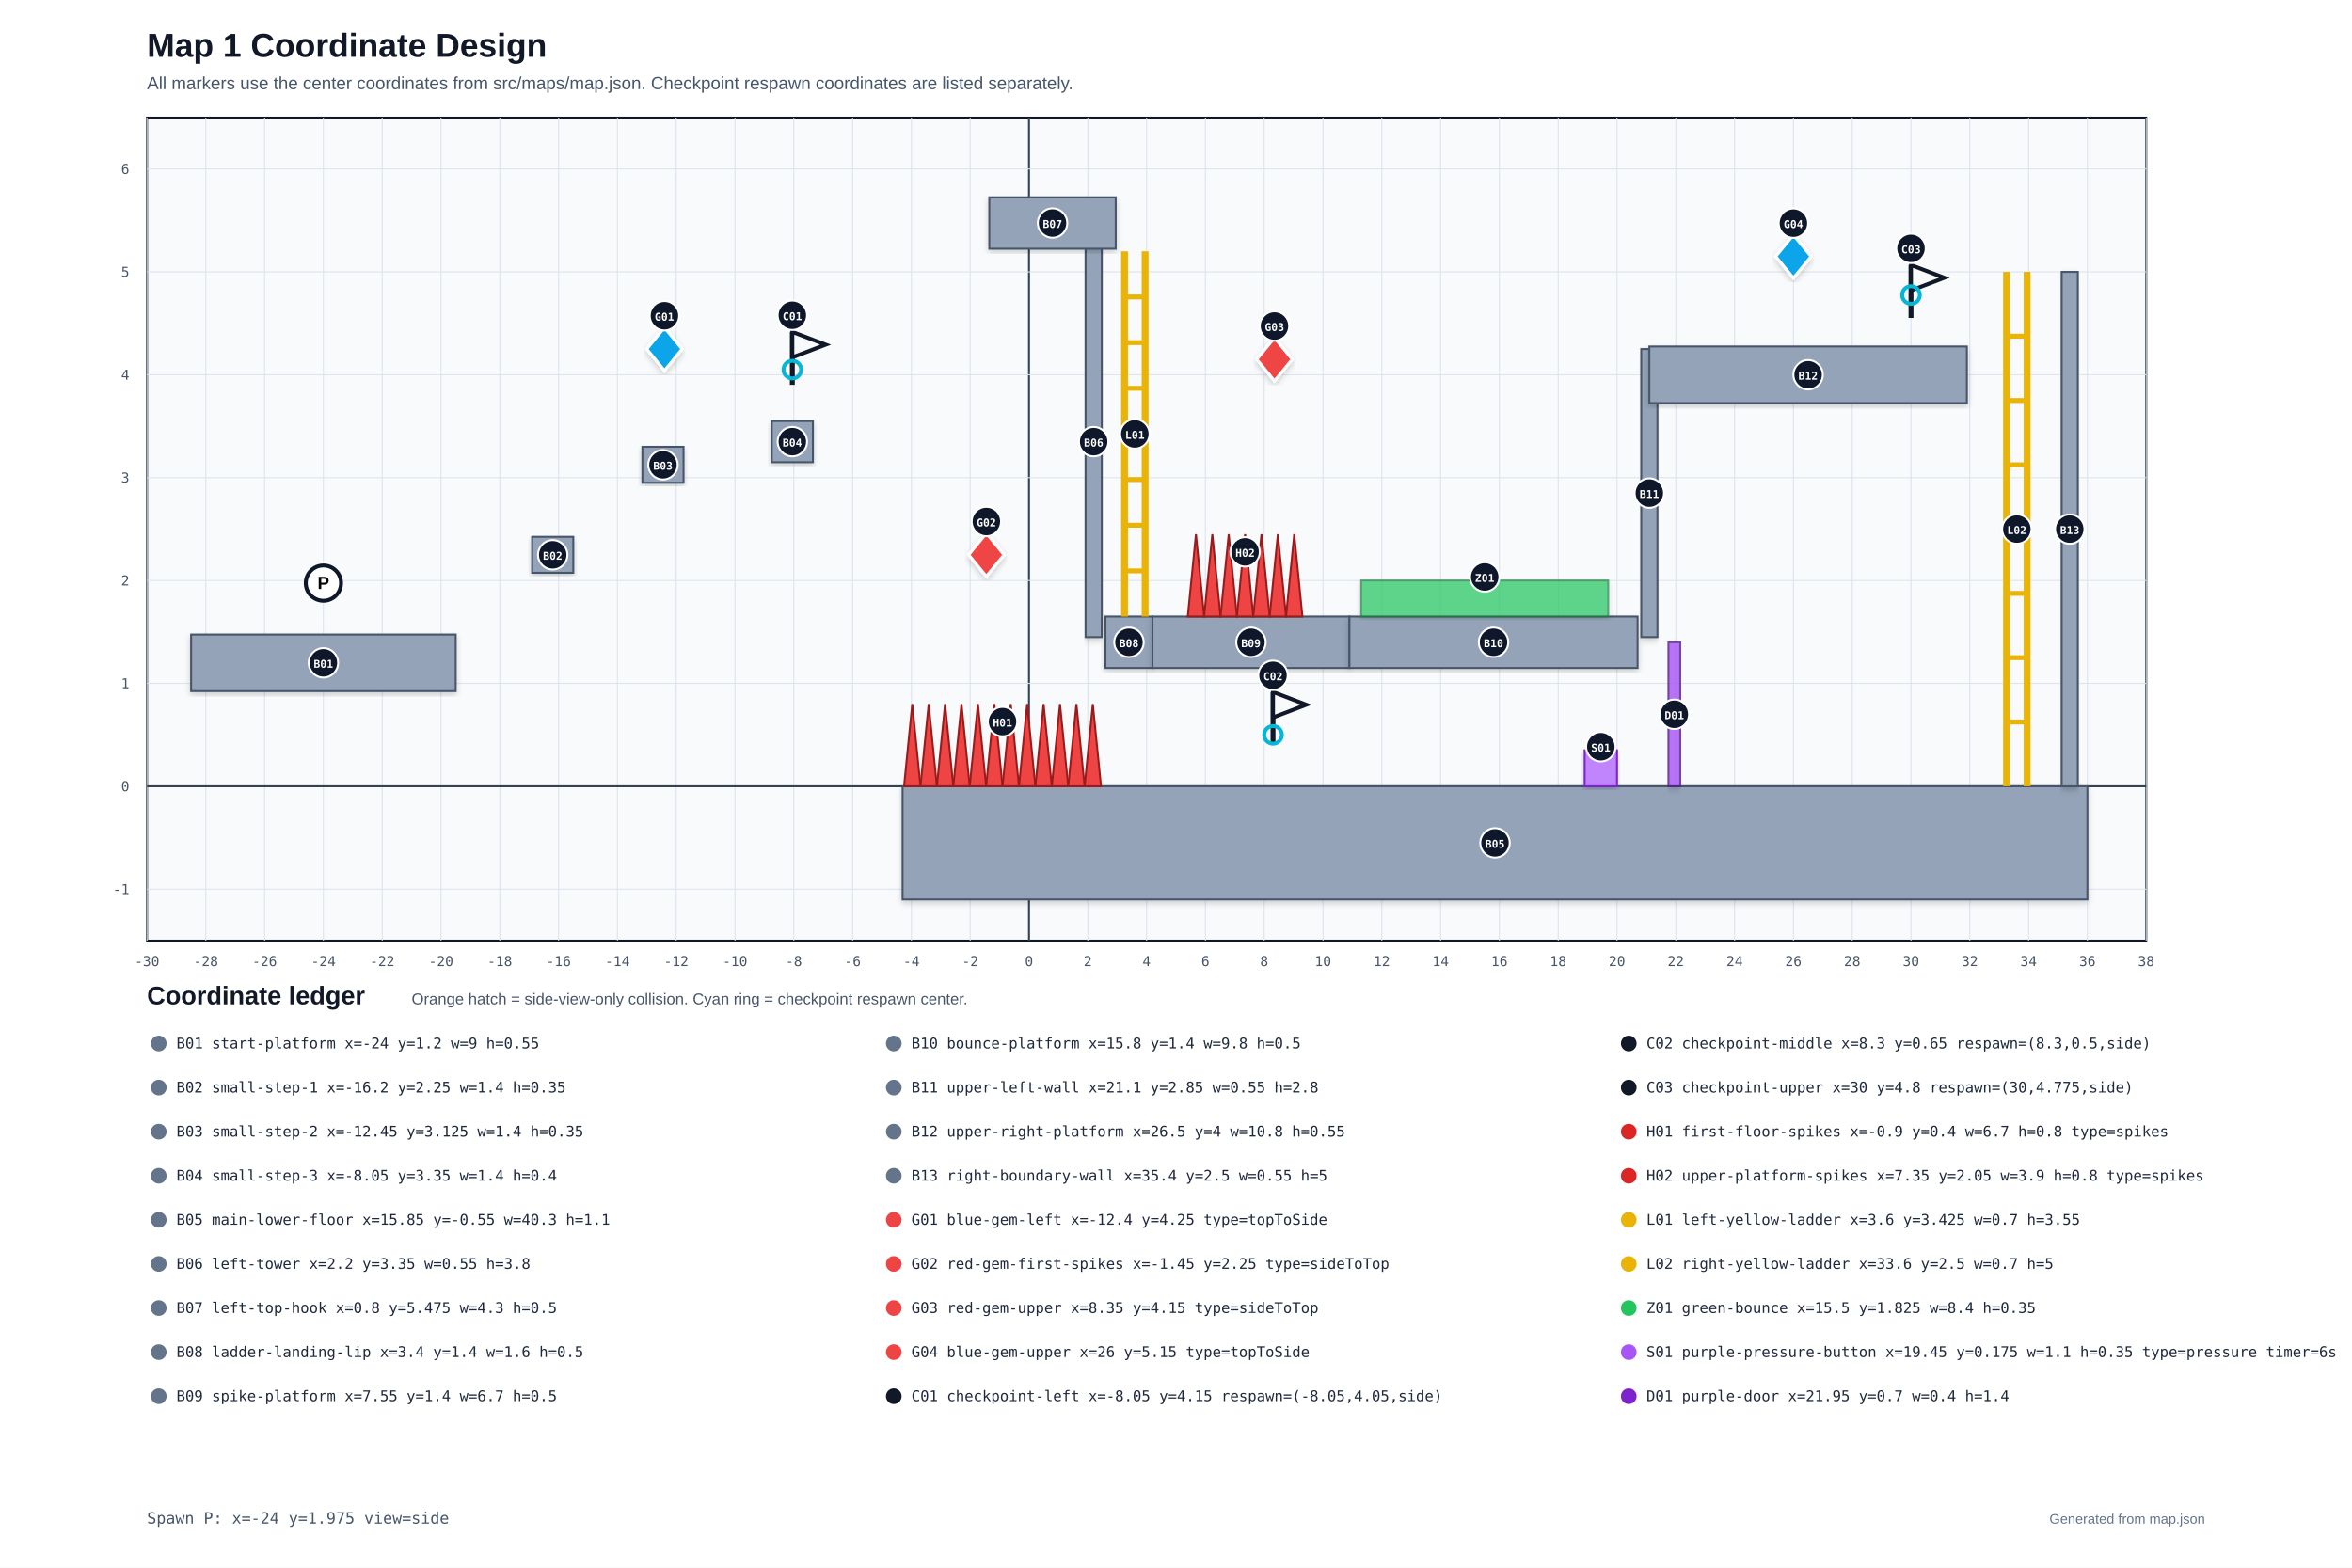
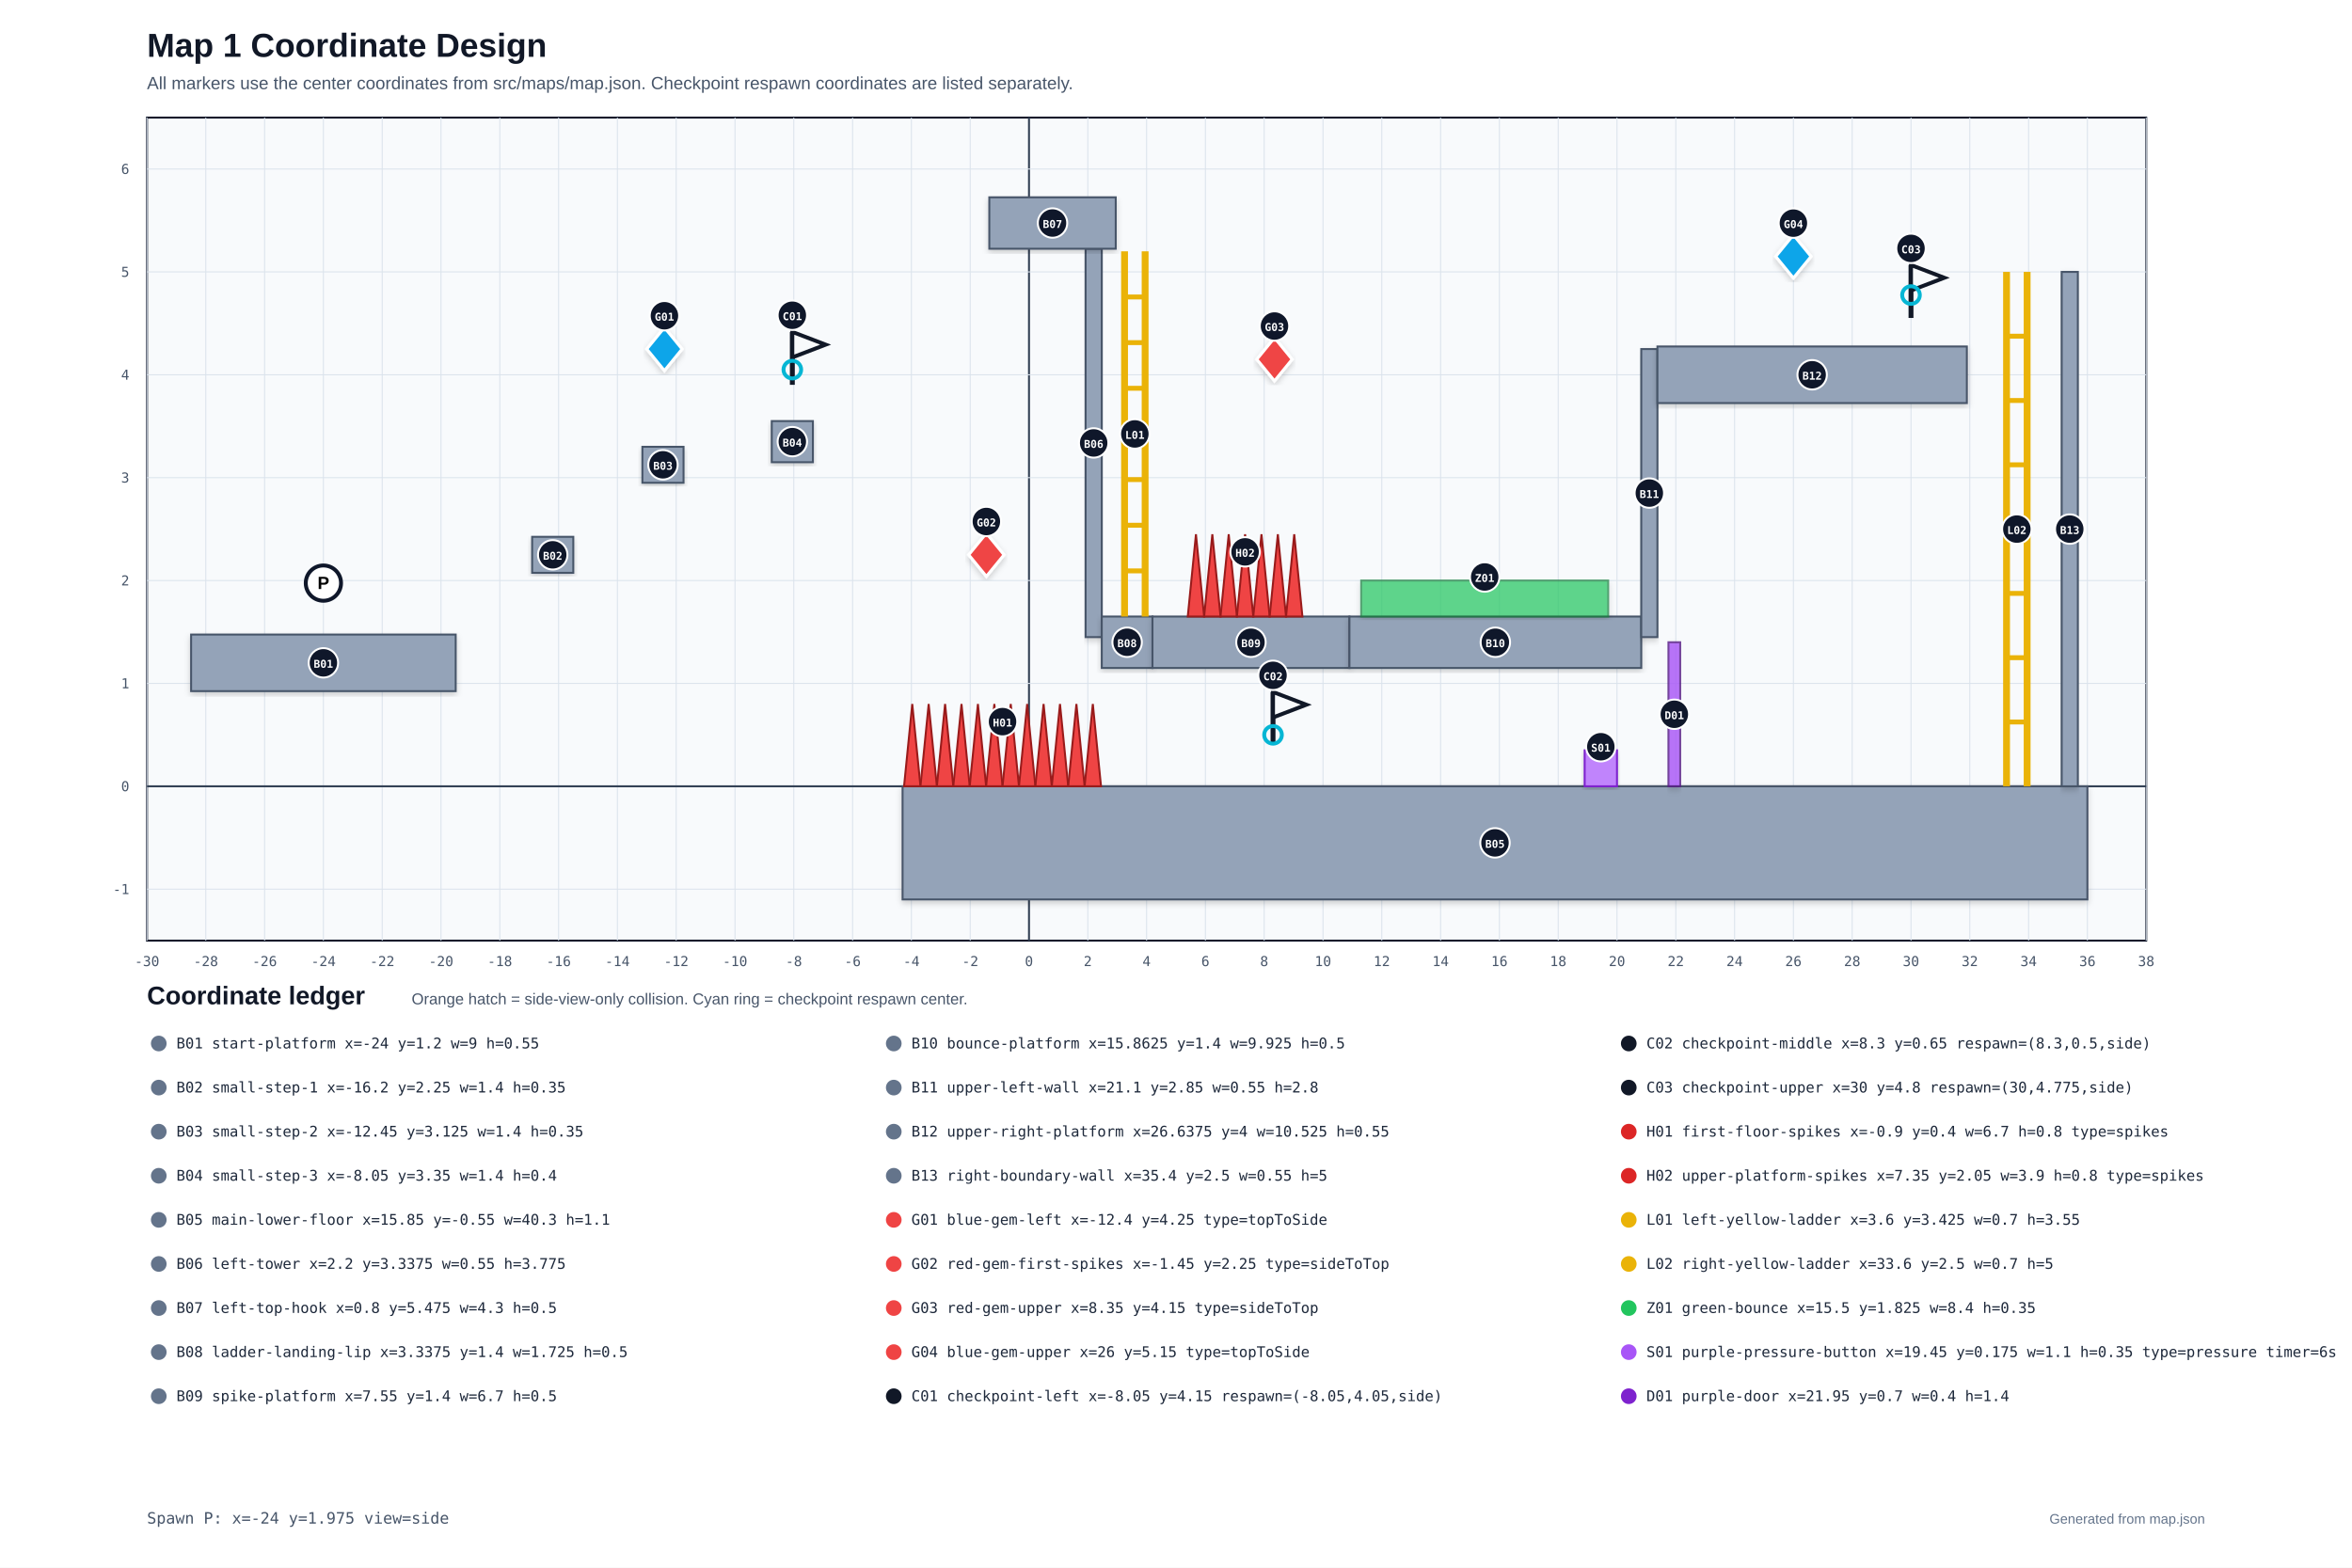
<svg xmlns="http://www.w3.org/2000/svg" width="2400" height="1600" viewBox="0 0 2400 1600">
  <defs>
    <pattern id="side-only" width="12" height="12" patternUnits="userSpaceOnUse" patternTransform="rotate(45)">
      <rect width="12" height="12" fill="#fed7aa" />
      <line x1="0" y1="0" x2="0" y2="12" stroke="#f97316" stroke-width="4" />
    </pattern>
    <filter id="shadow">
      <feDropShadow dx="0" dy="3" stdDeviation="3" flood-opacity="0.18" />
    </filter>
  </defs>
  <rect width="100%" height="100%" fill="#ffffff" />
  <text x="150" y="58" font-family="Arial, Microsoft YaHei, sans-serif" font-size="34" font-weight="700" fill="#111827">Map 1 Coordinate Design</text>
  <text x="150" y="91" font-family="Arial, Microsoft YaHei, sans-serif" font-size="18" fill="#475569">All markers use the center coordinates from src/maps/map.json. Checkpoint respawn coordinates are listed separately.</text>
  <rect x="150" y="120" width="2040" height="840" fill="#f8fafc" stroke="#0f172a" stroke-width="2" />
  <line x1="150" y1="120" x2="150" y2="960" stroke="#dbe3ec" stroke-width="1" />
  <text x="150" y="986" text-anchor="middle" font-family="Consolas, monospace" font-size="14" fill="#475569">-30</text>
  <line x1="210" y1="120" x2="210" y2="960" stroke="#dbe3ec" stroke-width="1" />
  <text x="210" y="986" text-anchor="middle" font-family="Consolas, monospace" font-size="14" fill="#475569">-28</text>
  <line x1="270" y1="120" x2="270" y2="960" stroke="#dbe3ec" stroke-width="1" />
  <text x="270" y="986" text-anchor="middle" font-family="Consolas, monospace" font-size="14" fill="#475569">-26</text>
  <line x1="330" y1="120" x2="330" y2="960" stroke="#dbe3ec" stroke-width="1" />
  <text x="330" y="986" text-anchor="middle" font-family="Consolas, monospace" font-size="14" fill="#475569">-24</text>
  <line x1="390" y1="120" x2="390" y2="960" stroke="#dbe3ec" stroke-width="1" />
  <text x="390" y="986" text-anchor="middle" font-family="Consolas, monospace" font-size="14" fill="#475569">-22</text>
  <line x1="450" y1="120" x2="450" y2="960" stroke="#dbe3ec" stroke-width="1" />
  <text x="450" y="986" text-anchor="middle" font-family="Consolas, monospace" font-size="14" fill="#475569">-20</text>
  <line x1="510" y1="120" x2="510" y2="960" stroke="#dbe3ec" stroke-width="1" />
  <text x="510" y="986" text-anchor="middle" font-family="Consolas, monospace" font-size="14" fill="#475569">-18</text>
  <line x1="570" y1="120" x2="570" y2="960" stroke="#dbe3ec" stroke-width="1" />
  <text x="570" y="986" text-anchor="middle" font-family="Consolas, monospace" font-size="14" fill="#475569">-16</text>
  <line x1="630" y1="120" x2="630" y2="960" stroke="#dbe3ec" stroke-width="1" />
  <text x="630" y="986" text-anchor="middle" font-family="Consolas, monospace" font-size="14" fill="#475569">-14</text>
  <line x1="690" y1="120" x2="690" y2="960" stroke="#dbe3ec" stroke-width="1" />
  <text x="690" y="986" text-anchor="middle" font-family="Consolas, monospace" font-size="14" fill="#475569">-12</text>
  <line x1="750" y1="120" x2="750" y2="960" stroke="#dbe3ec" stroke-width="1" />
  <text x="750" y="986" text-anchor="middle" font-family="Consolas, monospace" font-size="14" fill="#475569">-10</text>
  <line x1="810" y1="120" x2="810" y2="960" stroke="#dbe3ec" stroke-width="1" />
  <text x="810" y="986" text-anchor="middle" font-family="Consolas, monospace" font-size="14" fill="#475569">-8</text>
  <line x1="870" y1="120" x2="870" y2="960" stroke="#dbe3ec" stroke-width="1" />
  <text x="870" y="986" text-anchor="middle" font-family="Consolas, monospace" font-size="14" fill="#475569">-6</text>
  <line x1="930" y1="120" x2="930" y2="960" stroke="#dbe3ec" stroke-width="1" />
  <text x="930" y="986" text-anchor="middle" font-family="Consolas, monospace" font-size="14" fill="#475569">-4</text>
  <line x1="990" y1="120" x2="990" y2="960" stroke="#dbe3ec" stroke-width="1" />
  <text x="990" y="986" text-anchor="middle" font-family="Consolas, monospace" font-size="14" fill="#475569">-2</text>
  <line x1="1050" y1="120" x2="1050" y2="960" stroke="#334155" stroke-width="2" />
  <text x="1050" y="986" text-anchor="middle" font-family="Consolas, monospace" font-size="14" fill="#475569">0</text>
  <line x1="1110" y1="120" x2="1110" y2="960" stroke="#dbe3ec" stroke-width="1" />
  <text x="1110" y="986" text-anchor="middle" font-family="Consolas, monospace" font-size="14" fill="#475569">2</text>
  <line x1="1170" y1="120" x2="1170" y2="960" stroke="#dbe3ec" stroke-width="1" />
  <text x="1170" y="986" text-anchor="middle" font-family="Consolas, monospace" font-size="14" fill="#475569">4</text>
  <line x1="1230" y1="120" x2="1230" y2="960" stroke="#dbe3ec" stroke-width="1" />
  <text x="1230" y="986" text-anchor="middle" font-family="Consolas, monospace" font-size="14" fill="#475569">6</text>
  <line x1="1290" y1="120" x2="1290" y2="960" stroke="#dbe3ec" stroke-width="1" />
  <text x="1290" y="986" text-anchor="middle" font-family="Consolas, monospace" font-size="14" fill="#475569">8</text>
  <line x1="1350" y1="120" x2="1350" y2="960" stroke="#dbe3ec" stroke-width="1" />
  <text x="1350" y="986" text-anchor="middle" font-family="Consolas, monospace" font-size="14" fill="#475569">10</text>
  <line x1="1410" y1="120" x2="1410" y2="960" stroke="#dbe3ec" stroke-width="1" />
  <text x="1410" y="986" text-anchor="middle" font-family="Consolas, monospace" font-size="14" fill="#475569">12</text>
  <line x1="1470" y1="120" x2="1470" y2="960" stroke="#dbe3ec" stroke-width="1" />
  <text x="1470" y="986" text-anchor="middle" font-family="Consolas, monospace" font-size="14" fill="#475569">14</text>
  <line x1="1530" y1="120" x2="1530" y2="960" stroke="#dbe3ec" stroke-width="1" />
  <text x="1530" y="986" text-anchor="middle" font-family="Consolas, monospace" font-size="14" fill="#475569">16</text>
  <line x1="1590" y1="120" x2="1590" y2="960" stroke="#dbe3ec" stroke-width="1" />
  <text x="1590" y="986" text-anchor="middle" font-family="Consolas, monospace" font-size="14" fill="#475569">18</text>
  <line x1="1650" y1="120" x2="1650" y2="960" stroke="#dbe3ec" stroke-width="1" />
  <text x="1650" y="986" text-anchor="middle" font-family="Consolas, monospace" font-size="14" fill="#475569">20</text>
  <line x1="1710" y1="120" x2="1710" y2="960" stroke="#dbe3ec" stroke-width="1" />
  <text x="1710" y="986" text-anchor="middle" font-family="Consolas, monospace" font-size="14" fill="#475569">22</text>
  <line x1="1770" y1="120" x2="1770" y2="960" stroke="#dbe3ec" stroke-width="1" />
  <text x="1770" y="986" text-anchor="middle" font-family="Consolas, monospace" font-size="14" fill="#475569">24</text>
  <line x1="1830" y1="120" x2="1830" y2="960" stroke="#dbe3ec" stroke-width="1" />
  <text x="1830" y="986" text-anchor="middle" font-family="Consolas, monospace" font-size="14" fill="#475569">26</text>
  <line x1="1890" y1="120" x2="1890" y2="960" stroke="#dbe3ec" stroke-width="1" />
  <text x="1890" y="986" text-anchor="middle" font-family="Consolas, monospace" font-size="14" fill="#475569">28</text>
  <line x1="1950" y1="120" x2="1950" y2="960" stroke="#dbe3ec" stroke-width="1" />
  <text x="1950" y="986" text-anchor="middle" font-family="Consolas, monospace" font-size="14" fill="#475569">30</text>
  <line x1="2010" y1="120" x2="2010" y2="960" stroke="#dbe3ec" stroke-width="1" />
  <text x="2010" y="986" text-anchor="middle" font-family="Consolas, monospace" font-size="14" fill="#475569">32</text>
  <line x1="2070" y1="120" x2="2070" y2="960" stroke="#dbe3ec" stroke-width="1" />
  <text x="2070" y="986" text-anchor="middle" font-family="Consolas, monospace" font-size="14" fill="#475569">34</text>
  <line x1="2130" y1="120" x2="2130" y2="960" stroke="#dbe3ec" stroke-width="1" />
  <text x="2130" y="986" text-anchor="middle" font-family="Consolas, monospace" font-size="14" fill="#475569">36</text>
  <line x1="2190" y1="120" x2="2190" y2="960" stroke="#dbe3ec" stroke-width="1" />
  <text x="2190" y="986" text-anchor="middle" font-family="Consolas, monospace" font-size="14" fill="#475569">38</text>
  <line x1="150" y1="907.5" x2="2190" y2="907.5" stroke="#dbe3ec" stroke-width="1" />
  <text x="132" y="912.5" text-anchor="end" font-family="Consolas, monospace" font-size="14" fill="#475569">-1</text>
  <line x1="150" y1="802.5" x2="2190" y2="802.5" stroke="#334155" stroke-width="2" />
  <text x="132" y="807.5" text-anchor="end" font-family="Consolas, monospace" font-size="14" fill="#475569">0</text>
  <line x1="150" y1="697.5" x2="2190" y2="697.5" stroke="#dbe3ec" stroke-width="1" />
  <text x="132" y="702.5" text-anchor="end" font-family="Consolas, monospace" font-size="14" fill="#475569">1</text>
  <line x1="150" y1="592.5" x2="2190" y2="592.5" stroke="#dbe3ec" stroke-width="1" />
  <text x="132" y="597.5" text-anchor="end" font-family="Consolas, monospace" font-size="14" fill="#475569">2</text>
  <line x1="150" y1="487.5" x2="2190" y2="487.5" stroke="#dbe3ec" stroke-width="1" />
  <text x="132" y="492.5" text-anchor="end" font-family="Consolas, monospace" font-size="14" fill="#475569">3</text>
  <line x1="150" y1="382.5" x2="2190" y2="382.5" stroke="#dbe3ec" stroke-width="1" />
  <text x="132" y="387.5" text-anchor="end" font-family="Consolas, monospace" font-size="14" fill="#475569">4</text>
  <line x1="150" y1="277.5" x2="2190" y2="277.5" stroke="#dbe3ec" stroke-width="1" />
  <text x="132" y="282.5" text-anchor="end" font-family="Consolas, monospace" font-size="14" fill="#475569">5</text>
  <line x1="150" y1="172.5" x2="2190" y2="172.5" stroke="#dbe3ec" stroke-width="1" />
  <text x="132" y="177.5" text-anchor="end" font-family="Consolas, monospace" font-size="14" fill="#475569">6</text>
  <rect x="195" y="647.625" width="270" height="57.75" fill="#94a3b8" stroke="#475569" stroke-width="2" opacity="1" filter="url(#shadow)" />
  <circle cx="330" cy="676.5" r="15" fill="#0f172a" stroke="#ffffff" stroke-width="2" />
  <text x="330" y="681.5" text-anchor="middle" font-family="Consolas, monospace" font-size="11" font-weight="700" fill="#ffffff">B01</text>
  <rect x="543" y="547.875" width="42" height="36.75" fill="#94a3b8" stroke="#475569" stroke-width="2" opacity="1" filter="url(#shadow)" />
  <circle cx="564" cy="566.25" r="15" fill="#0f172a" stroke="#ffffff" stroke-width="2" />
  <text x="564" y="571.25" text-anchor="middle" font-family="Consolas, monospace" font-size="11" font-weight="700" fill="#ffffff">B02</text>
  <rect x="655.5" y="456" width="42" height="36.75" fill="#94a3b8" stroke="#475569" stroke-width="2" opacity="1" filter="url(#shadow)" />
  <circle cx="676.5" cy="474.375" r="15" fill="#0f172a" stroke="#ffffff" stroke-width="2" />
  <text x="676.5" y="479.375" text-anchor="middle" font-family="Consolas, monospace" font-size="11" font-weight="700" fill="#ffffff">B03</text>
  <rect x="787.5" y="429.75" width="42" height="42" fill="#94a3b8" stroke="#475569" stroke-width="2" opacity="1" filter="url(#shadow)" />
  <circle cx="808.5" cy="450.75" r="15" fill="#0f172a" stroke="#ffffff" stroke-width="2" />
  <text x="808.5" y="455.75" text-anchor="middle" font-family="Consolas, monospace" font-size="11" font-weight="700" fill="#ffffff">B04</text>
  <rect x="921" y="802.5" width="1209" height="115.5" fill="#94a3b8" stroke="#475569" stroke-width="2" opacity="1" filter="url(#shadow)" />
  <circle cx="1525.5" cy="860.25" r="15" fill="#0f172a" stroke="#ffffff" stroke-width="2" />
  <text x="1525.5" y="865.25" text-anchor="middle" font-family="Consolas, monospace" font-size="11" font-weight="700" fill="#ffffff">B05</text>
-   <rect x="1107.75" y="251.25" width="16.5" height="399" fill="#94a3b8" stroke="#475569" stroke-width="2" opacity="1" filter="url(#shadow)" />
-   <circle cx="1116" cy="450.75" r="15" fill="#0f172a" stroke="#ffffff" stroke-width="2" />
-   <text x="1116" y="455.75" text-anchor="middle" font-family="Consolas, monospace" font-size="11" font-weight="700" fill="#ffffff">B06</text>
+   <rect x="1107.75" y="253.875" width="16.5" height="396.375" fill="#94a3b8" stroke="#475569" stroke-width="2" opacity="1" filter="url(#shadow)" />
+   <circle cx="1116" cy="452.062" r="15" fill="#0f172a" stroke="#ffffff" stroke-width="2" />
+   <text x="1116" y="457.062" text-anchor="middle" font-family="Consolas, monospace" font-size="11" font-weight="700" fill="#ffffff">B06</text>
  <rect x="1009.5" y="201.375" width="129" height="52.5" fill="#94a3b8" stroke="#475569" stroke-width="2" opacity="1" filter="url(#shadow)" />
  <circle cx="1074" cy="227.625" r="15" fill="#0f172a" stroke="#ffffff" stroke-width="2" />
  <text x="1074" y="232.625" text-anchor="middle" font-family="Consolas, monospace" font-size="11" font-weight="700" fill="#ffffff">B07</text>
-   <rect x="1128" y="629.25" width="48" height="52.5" fill="#94a3b8" stroke="#475569" stroke-width="2" opacity="1" filter="url(#shadow)" />
-   <circle cx="1152" cy="655.5" r="15" fill="#0f172a" stroke="#ffffff" stroke-width="2" />
-   <text x="1152" y="660.5" text-anchor="middle" font-family="Consolas, monospace" font-size="11" font-weight="700" fill="#ffffff">B08</text>
+   <rect x="1124.25" y="629.25" width="51.75" height="52.5" fill="#94a3b8" stroke="#475569" stroke-width="2" opacity="1" filter="url(#shadow)" />
+   <circle cx="1150.125" cy="655.5" r="15" fill="#0f172a" stroke="#ffffff" stroke-width="2" />
+   <text x="1150.125" y="660.5" text-anchor="middle" font-family="Consolas, monospace" font-size="11" font-weight="700" fill="#ffffff">B08</text>
  <rect x="1176" y="629.25" width="201" height="52.5" fill="#94a3b8" stroke="#475569" stroke-width="2" opacity="1" filter="url(#shadow)" />
  <circle cx="1276.5" cy="655.5" r="15" fill="#0f172a" stroke="#ffffff" stroke-width="2" />
  <text x="1276.5" y="660.5" text-anchor="middle" font-family="Consolas, monospace" font-size="11" font-weight="700" fill="#ffffff">B09</text>
-   <rect x="1377" y="629.25" width="294" height="52.5" fill="#94a3b8" stroke="#475569" stroke-width="2" opacity="1" filter="url(#shadow)" />
-   <circle cx="1524" cy="655.5" r="15" fill="#0f172a" stroke="#ffffff" stroke-width="2" />
-   <text x="1524" y="660.5" text-anchor="middle" font-family="Consolas, monospace" font-size="11" font-weight="700" fill="#ffffff">B10</text>
+   <rect x="1377" y="629.25" width="297.75" height="52.5" fill="#94a3b8" stroke="#475569" stroke-width="2" opacity="1" filter="url(#shadow)" />
+   <circle cx="1525.875" cy="655.5" r="15" fill="#0f172a" stroke="#ffffff" stroke-width="2" />
+   <text x="1525.875" y="660.5" text-anchor="middle" font-family="Consolas, monospace" font-size="11" font-weight="700" fill="#ffffff">B10</text>
  <rect x="1674.75" y="356.25" width="16.5" height="294" fill="#94a3b8" stroke="#475569" stroke-width="2" opacity="1" filter="url(#shadow)" />
  <circle cx="1683" cy="503.25" r="15" fill="#0f172a" stroke="#ffffff" stroke-width="2" />
  <text x="1683" y="508.25" text-anchor="middle" font-family="Consolas, monospace" font-size="11" font-weight="700" fill="#ffffff">B11</text>
-   <rect x="1683" y="353.625" width="324" height="57.75" fill="#94a3b8" stroke="#475569" stroke-width="2" opacity="1" filter="url(#shadow)" />
-   <circle cx="1845" cy="382.5" r="15" fill="#0f172a" stroke="#ffffff" stroke-width="2" />
-   <text x="1845" y="387.5" text-anchor="middle" font-family="Consolas, monospace" font-size="11" font-weight="700" fill="#ffffff">B12</text>
+   <rect x="1691.25" y="353.625" width="315.75" height="57.75" fill="#94a3b8" stroke="#475569" stroke-width="2" opacity="1" filter="url(#shadow)" />
+   <circle cx="1849.125" cy="382.5" r="15" fill="#0f172a" stroke="#ffffff" stroke-width="2" />
+   <text x="1849.125" y="387.5" text-anchor="middle" font-family="Consolas, monospace" font-size="11" font-weight="700" fill="#ffffff">B12</text>
  <rect x="2103.75" y="277.5" width="16.5" height="525" fill="#94a3b8" stroke="#475569" stroke-width="2" opacity="1" filter="url(#shadow)" />
  <circle cx="2112" cy="540" r="15" fill="#0f172a" stroke="#ffffff" stroke-width="2" />
  <text x="2112" y="545" text-anchor="middle" font-family="Consolas, monospace" font-size="11" font-weight="700" fill="#ffffff">B13</text>
  <path d="M 678 334.25 L 696 356.25 L 678 378.25 L 660 356.25 Z" fill="#0ea5e9" stroke="#ffffff" stroke-width="3" filter="url(#shadow)" />
  <circle cx="678" cy="322.25" r="15" fill="#0f172a" stroke="#ffffff" stroke-width="2" />
  <text x="678" y="327.25" text-anchor="middle" font-family="Consolas, monospace" font-size="11" font-weight="700" fill="#ffffff">G01</text>
  <path d="M 1006.5 544.25 L 1024.5 566.25 L 1006.5 588.25 L 988.5 566.25 Z" fill="#ef4444" stroke="#ffffff" stroke-width="3" filter="url(#shadow)" />
  <circle cx="1006.5" cy="532.25" r="15" fill="#0f172a" stroke="#ffffff" stroke-width="2" />
  <text x="1006.5" y="537.25" text-anchor="middle" font-family="Consolas, monospace" font-size="11" font-weight="700" fill="#ffffff">G02</text>
  <path d="M 1300.5 344.75 L 1318.5 366.75 L 1300.5 388.75 L 1282.5 366.75 Z" fill="#ef4444" stroke="#ffffff" stroke-width="3" filter="url(#shadow)" />
  <circle cx="1300.5" cy="332.75" r="15" fill="#0f172a" stroke="#ffffff" stroke-width="2" />
  <text x="1300.5" y="337.75" text-anchor="middle" font-family="Consolas, monospace" font-size="11" font-weight="700" fill="#ffffff">G03</text>
  <path d="M 1830 239.75 L 1848 261.75 L 1830 283.75 L 1812 261.75 Z" fill="#0ea5e9" stroke="#ffffff" stroke-width="3" filter="url(#shadow)" />
  <circle cx="1830" cy="227.75" r="15" fill="#0f172a" stroke="#ffffff" stroke-width="2" />
  <text x="1830" y="232.75" text-anchor="middle" font-family="Consolas, monospace" font-size="11" font-weight="700" fill="#ffffff">G04</text>
  <line x1="808.5" y1="392.75" x2="808.5" y2="338.75" stroke="#111827" stroke-width="5" />
  <path d="M 808.5 338.75 L 842.5 351.75 L 808.5 364.75 Z" fill="#f8fafc" stroke="#111827" stroke-width="4" />
  <circle cx="808.5" cy="377.25" r="9" fill="none" stroke="#06b6d4" stroke-width="4" />
  <circle cx="808.5" cy="321.75" r="15" fill="#0f172a" stroke="#ffffff" stroke-width="2" />
  <text x="808.5" y="326.75" text-anchor="middle" font-family="Consolas, monospace" font-size="11" font-weight="700" fill="#ffffff">C01</text>
  <line x1="1299" y1="760.25" x2="1299" y2="706.25" stroke="#111827" stroke-width="5" />
  <path d="M 1299 706.25 L 1333 719.25 L 1299 732.25 Z" fill="#f8fafc" stroke="#111827" stroke-width="4" />
  <circle cx="1299" cy="750" r="9" fill="none" stroke="#06b6d4" stroke-width="4" />
  <circle cx="1299" cy="689.25" r="15" fill="#0f172a" stroke="#ffffff" stroke-width="2" />
  <text x="1299" y="694.25" text-anchor="middle" font-family="Consolas, monospace" font-size="11" font-weight="700" fill="#ffffff">C02</text>
  <line x1="1950" y1="324.5" x2="1950" y2="270.5" stroke="#111827" stroke-width="5" />
  <path d="M 1950 270.5 L 1984 283.5 L 1950 296.5 Z" fill="#f8fafc" stroke="#111827" stroke-width="4" />
  <circle cx="1950" cy="301.125" r="9" fill="none" stroke="#06b6d4" stroke-width="4" />
  <circle cx="1950" cy="253.5" r="15" fill="#0f172a" stroke="#ffffff" stroke-width="2" />
  <text x="1950" y="258.5" text-anchor="middle" font-family="Consolas, monospace" font-size="11" font-weight="700" fill="#ffffff">C03</text>
  <path d="M 922.5 802.5 L 930.875 718.5 L 939.25 802.5 Z" fill="#ef4444" stroke="#991b1b" stroke-width="2" />
  <path d="M 939.25 802.5 L 947.625 718.5 L 956 802.5 Z" fill="#ef4444" stroke="#991b1b" stroke-width="2" />
  <path d="M 956 802.5 L 964.375 718.5 L 972.75 802.5 Z" fill="#ef4444" stroke="#991b1b" stroke-width="2" />
  <path d="M 972.75 802.5 L 981.125 718.5 L 989.5 802.5 Z" fill="#ef4444" stroke="#991b1b" stroke-width="2" />
  <path d="M 989.5 802.5 L 997.875 718.5 L 1006.25 802.5 Z" fill="#ef4444" stroke="#991b1b" stroke-width="2" />
  <path d="M 1006.25 802.5 L 1014.625 718.5 L 1023 802.5 Z" fill="#ef4444" stroke="#991b1b" stroke-width="2" />
  <path d="M 1023 802.5 L 1031.375 718.5 L 1039.75 802.5 Z" fill="#ef4444" stroke="#991b1b" stroke-width="2" />
  <path d="M 1039.75 802.5 L 1048.125 718.5 L 1056.5 802.5 Z" fill="#ef4444" stroke="#991b1b" stroke-width="2" />
  <path d="M 1056.5 802.5 L 1064.875 718.5 L 1073.25 802.5 Z" fill="#ef4444" stroke="#991b1b" stroke-width="2" />
  <path d="M 1073.25 802.5 L 1081.625 718.5 L 1090 802.5 Z" fill="#ef4444" stroke="#991b1b" stroke-width="2" />
  <path d="M 1090 802.5 L 1098.375 718.5 L 1106.75 802.5 Z" fill="#ef4444" stroke="#991b1b" stroke-width="2" />
  <path d="M 1106.75 802.5 L 1115.125 718.5 L 1123.5 802.5 Z" fill="#ef4444" stroke="#991b1b" stroke-width="2" />
  <circle cx="1023" cy="736.5" r="15" fill="#0f172a" stroke="#ffffff" stroke-width="2" />
  <text x="1023" y="741.5" text-anchor="middle" font-family="Consolas, monospace" font-size="11" font-weight="700" fill="#ffffff">H01</text>
  <path d="M 1212 629.25 L 1220.357 545.25 L 1228.714 629.25 Z" fill="#ef4444" stroke="#991b1b" stroke-width="2" />
  <path d="M 1228.714 629.25 L 1237.071 545.25 L 1245.429 629.25 Z" fill="#ef4444" stroke="#991b1b" stroke-width="2" />
  <path d="M 1245.429 629.25 L 1253.786 545.25 L 1262.143 629.25 Z" fill="#ef4444" stroke="#991b1b" stroke-width="2" />
  <path d="M 1262.143 629.25 L 1270.5 545.25 L 1278.857 629.25 Z" fill="#ef4444" stroke="#991b1b" stroke-width="2" />
  <path d="M 1278.857 629.25 L 1287.214 545.25 L 1295.571 629.25 Z" fill="#ef4444" stroke="#991b1b" stroke-width="2" />
  <path d="M 1295.571 629.25 L 1303.929 545.25 L 1312.286 629.25 Z" fill="#ef4444" stroke="#991b1b" stroke-width="2" />
  <path d="M 1312.286 629.25 L 1320.643 545.25 L 1329 629.25 Z" fill="#ef4444" stroke="#991b1b" stroke-width="2" />
  <circle cx="1270.5" cy="563.25" r="15" fill="#0f172a" stroke="#ffffff" stroke-width="2" />
  <text x="1270.5" y="568.25" text-anchor="middle" font-family="Consolas, monospace" font-size="11" font-weight="700" fill="#ffffff">H02</text>
  <line x1="1147.5" y1="256.5" x2="1147.5" y2="629.25" stroke="#eab308" stroke-width="7" />
  <line x1="1168.5" y1="256.5" x2="1168.5" y2="629.25" stroke="#eab308" stroke-width="7" />
  <line x1="1147.5" y1="303.094" x2="1168.5" y2="303.094" stroke="#eab308" stroke-width="5" />
  <line x1="1147.5" y1="349.688" x2="1168.5" y2="349.688" stroke="#eab308" stroke-width="5" />
  <line x1="1147.5" y1="396.281" x2="1168.5" y2="396.281" stroke="#eab308" stroke-width="5" />
  <line x1="1147.5" y1="442.875" x2="1168.5" y2="442.875" stroke="#eab308" stroke-width="5" />
  <line x1="1147.5" y1="489.469" x2="1168.5" y2="489.469" stroke="#eab308" stroke-width="5" />
  <line x1="1147.5" y1="536.062" x2="1168.5" y2="536.062" stroke="#eab308" stroke-width="5" />
  <line x1="1147.5" y1="582.656" x2="1168.5" y2="582.656" stroke="#eab308" stroke-width="5" />
  <circle cx="1158" cy="442.875" r="15" fill="#0f172a" stroke="#ffffff" stroke-width="2" />
  <text x="1158" y="447.875" text-anchor="middle" font-family="Consolas, monospace" font-size="11" font-weight="700" fill="#ffffff">L01</text>
  <line x1="2047.5" y1="277.5" x2="2047.5" y2="802.5" stroke="#eab308" stroke-width="7" />
  <line x1="2068.5" y1="277.5" x2="2068.5" y2="802.5" stroke="#eab308" stroke-width="7" />
  <line x1="2047.5" y1="343.125" x2="2068.5" y2="343.125" stroke="#eab308" stroke-width="5" />
  <line x1="2047.5" y1="408.75" x2="2068.5" y2="408.75" stroke="#eab308" stroke-width="5" />
  <line x1="2047.5" y1="474.375" x2="2068.5" y2="474.375" stroke="#eab308" stroke-width="5" />
  <line x1="2047.5" y1="540" x2="2068.5" y2="540" stroke="#eab308" stroke-width="5" />
  <line x1="2047.5" y1="605.625" x2="2068.5" y2="605.625" stroke="#eab308" stroke-width="5" />
  <line x1="2047.5" y1="671.25" x2="2068.5" y2="671.25" stroke="#eab308" stroke-width="5" />
  <line x1="2047.5" y1="736.875" x2="2068.5" y2="736.875" stroke="#eab308" stroke-width="5" />
  <circle cx="2058" cy="540" r="15" fill="#0f172a" stroke="#ffffff" stroke-width="2" />
  <text x="2058" y="545" text-anchor="middle" font-family="Consolas, monospace" font-size="11" font-weight="700" fill="#ffffff">L02</text>
  <rect x="1389" y="592.5" width="252" height="36.75" fill="#22c55e" stroke="#15803d" stroke-width="2" opacity="0.72" filter="url(#shadow)" />
  <circle cx="1515" cy="588.875" r="15" fill="#0f172a" stroke="#ffffff" stroke-width="2" />
  <text x="1515" y="593.875" text-anchor="middle" font-family="Consolas, monospace" font-size="11" font-weight="700" fill="#ffffff">Z01</text>
  <rect x="1617" y="765.75" width="33" height="36.75" fill="#c084fc" stroke="#7e22ce" stroke-width="2" opacity="1" filter="url(#shadow)" />
  <circle cx="1633.5" cy="762.125" r="15" fill="#0f172a" stroke="#ffffff" stroke-width="2" />
  <text x="1633.5" y="767.125" text-anchor="middle" font-family="Consolas, monospace" font-size="11" font-weight="700" fill="#ffffff">S01</text>
  <rect x="1702.5" y="655.5" width="12" height="147" fill="#a855f7" stroke="#581c87" stroke-width="2" opacity="0.82" filter="url(#shadow)" />
  <circle cx="1708.5" cy="729" r="15" fill="#0f172a" stroke="#ffffff" stroke-width="2" />
  <text x="1708.5" y="734" text-anchor="middle" font-family="Consolas, monospace" font-size="11" font-weight="700" fill="#ffffff">D01</text>
  <circle cx="330" cy="595.125" r="18" fill="#ffffff" stroke="#0f172a" stroke-width="4" />
  <text x="330" y="601.125" text-anchor="middle" font-family="Arial, sans-serif" font-size="18" font-weight="700">P</text>
  <text x="150" y="1025" font-family="Arial, Microsoft YaHei, sans-serif" font-size="26" font-weight="700" fill="#111827">Coordinate ledger</text>
  <text x="420" y="1025" font-family="Arial, Microsoft YaHei, sans-serif" font-size="16" fill="#475569">Orange hatch = side-view-only collision. Cyan ring = checkpoint respawn center.</text>
  <circle cx="162" cy="1065" r="8" fill="#64748b" />
  <text x="180" y="1070" font-family="Consolas, Microsoft YaHei, monospace" font-size="15" fill="#1e293b">B01  start-platform  x=-24 y=1.2 w=9 h=0.55</text>
  <circle cx="162" cy="1110" r="8" fill="#64748b" />
  <text x="180" y="1115" font-family="Consolas, Microsoft YaHei, monospace" font-size="15" fill="#1e293b">B02  small-step-1  x=-16.2 y=2.25 w=1.4 h=0.35</text>
  <circle cx="162" cy="1155" r="8" fill="#64748b" />
  <text x="180" y="1160" font-family="Consolas, Microsoft YaHei, monospace" font-size="15" fill="#1e293b">B03  small-step-2  x=-12.45 y=3.125 w=1.4 h=0.35</text>
  <circle cx="162" cy="1200" r="8" fill="#64748b" />
  <text x="180" y="1205" font-family="Consolas, Microsoft YaHei, monospace" font-size="15" fill="#1e293b">B04  small-step-3  x=-8.05 y=3.35 w=1.4 h=0.4</text>
  <circle cx="162" cy="1245" r="8" fill="#64748b" />
  <text x="180" y="1250" font-family="Consolas, Microsoft YaHei, monospace" font-size="15" fill="#1e293b">B05  main-lower-floor  x=15.85 y=-0.55 w=40.3 h=1.1</text>
  <circle cx="162" cy="1290" r="8" fill="#64748b" />
-   <text x="180" y="1295" font-family="Consolas, Microsoft YaHei, monospace" font-size="15" fill="#1e293b">B06  left-tower  x=2.2 y=3.35 w=0.55 h=3.8</text>
+   <text x="180" y="1295" font-family="Consolas, Microsoft YaHei, monospace" font-size="15" fill="#1e293b">B06  left-tower  x=2.2 y=3.3375 w=0.55 h=3.775</text>
  <circle cx="162" cy="1335" r="8" fill="#64748b" />
  <text x="180" y="1340" font-family="Consolas, Microsoft YaHei, monospace" font-size="15" fill="#1e293b">B07  left-top-hook  x=0.8 y=5.475 w=4.3 h=0.5</text>
  <circle cx="162" cy="1380" r="8" fill="#64748b" />
-   <text x="180" y="1385" font-family="Consolas, Microsoft YaHei, monospace" font-size="15" fill="#1e293b">B08  ladder-landing-lip  x=3.4 y=1.4 w=1.6 h=0.5</text>
+   <text x="180" y="1385" font-family="Consolas, Microsoft YaHei, monospace" font-size="15" fill="#1e293b">B08  ladder-landing-lip  x=3.3375 y=1.4 w=1.725 h=0.5</text>
  <circle cx="162" cy="1425" r="8" fill="#64748b" />
  <text x="180" y="1430" font-family="Consolas, Microsoft YaHei, monospace" font-size="15" fill="#1e293b">B09  spike-platform  x=7.55 y=1.4 w=6.7 h=0.5</text>
  <circle cx="912" cy="1065" r="8" fill="#64748b" />
-   <text x="930" y="1070" font-family="Consolas, Microsoft YaHei, monospace" font-size="15" fill="#1e293b">B10  bounce-platform  x=15.8 y=1.4 w=9.8 h=0.5</text>
+   <text x="930" y="1070" font-family="Consolas, Microsoft YaHei, monospace" font-size="15" fill="#1e293b">B10  bounce-platform  x=15.8625 y=1.4 w=9.925 h=0.5</text>
  <circle cx="912" cy="1110" r="8" fill="#64748b" />
  <text x="930" y="1115" font-family="Consolas, Microsoft YaHei, monospace" font-size="15" fill="#1e293b">B11  upper-left-wall  x=21.1 y=2.85 w=0.55 h=2.8</text>
  <circle cx="912" cy="1155" r="8" fill="#64748b" />
-   <text x="930" y="1160" font-family="Consolas, Microsoft YaHei, monospace" font-size="15" fill="#1e293b">B12  upper-right-platform  x=26.5 y=4 w=10.8 h=0.55</text>
+   <text x="930" y="1160" font-family="Consolas, Microsoft YaHei, monospace" font-size="15" fill="#1e293b">B12  upper-right-platform  x=26.6375 y=4 w=10.525 h=0.55</text>
  <circle cx="912" cy="1200" r="8" fill="#64748b" />
  <text x="930" y="1205" font-family="Consolas, Microsoft YaHei, monospace" font-size="15" fill="#1e293b">B13  right-boundary-wall  x=35.4 y=2.5 w=0.55 h=5</text>
  <circle cx="912" cy="1245" r="8" fill="#ef4444" />
  <text x="930" y="1250" font-family="Consolas, Microsoft YaHei, monospace" font-size="15" fill="#1e293b">G01  blue-gem-left  x=-12.4 y=4.25 type=topToSide</text>
  <circle cx="912" cy="1290" r="8" fill="#ef4444" />
  <text x="930" y="1295" font-family="Consolas, Microsoft YaHei, monospace" font-size="15" fill="#1e293b">G02  red-gem-first-spikes  x=-1.45 y=2.25 type=sideToTop</text>
  <circle cx="912" cy="1335" r="8" fill="#ef4444" />
  <text x="930" y="1340" font-family="Consolas, Microsoft YaHei, monospace" font-size="15" fill="#1e293b">G03  red-gem-upper  x=8.35 y=4.15 type=sideToTop</text>
  <circle cx="912" cy="1380" r="8" fill="#ef4444" />
  <text x="930" y="1385" font-family="Consolas, Microsoft YaHei, monospace" font-size="15" fill="#1e293b">G04  blue-gem-upper  x=26 y=5.15 type=topToSide</text>
  <circle cx="912" cy="1425" r="8" fill="#111827" />
  <text x="930" y="1430" font-family="Consolas, Microsoft YaHei, monospace" font-size="15" fill="#1e293b">C01  checkpoint-left  x=-8.05 y=4.15 respawn=(-8.05,4.05,side)</text>
  <circle cx="1662" cy="1065" r="8" fill="#111827" />
  <text x="1680" y="1070" font-family="Consolas, Microsoft YaHei, monospace" font-size="15" fill="#1e293b">C02  checkpoint-middle  x=8.3 y=0.65 respawn=(8.3,0.5,side)</text>
  <circle cx="1662" cy="1110" r="8" fill="#111827" />
  <text x="1680" y="1115" font-family="Consolas, Microsoft YaHei, monospace" font-size="15" fill="#1e293b">C03  checkpoint-upper  x=30 y=4.8 respawn=(30,4.775,side)</text>
  <circle cx="1662" cy="1155" r="8" fill="#dc2626" />
  <text x="1680" y="1160" font-family="Consolas, Microsoft YaHei, monospace" font-size="15" fill="#1e293b">H01  first-floor-spikes  x=-0.9 y=0.4 w=6.7 h=0.8 type=spikes</text>
  <circle cx="1662" cy="1200" r="8" fill="#dc2626" />
  <text x="1680" y="1205" font-family="Consolas, Microsoft YaHei, monospace" font-size="15" fill="#1e293b">H02  upper-platform-spikes  x=7.35 y=2.05 w=3.9 h=0.8 type=spikes</text>
  <circle cx="1662" cy="1245" r="8" fill="#eab308" />
  <text x="1680" y="1250" font-family="Consolas, Microsoft YaHei, monospace" font-size="15" fill="#1e293b">L01  left-yellow-ladder  x=3.6 y=3.425 w=0.7 h=3.55</text>
  <circle cx="1662" cy="1290" r="8" fill="#eab308" />
  <text x="1680" y="1295" font-family="Consolas, Microsoft YaHei, monospace" font-size="15" fill="#1e293b">L02  right-yellow-ladder  x=33.6 y=2.5 w=0.7 h=5</text>
  <circle cx="1662" cy="1335" r="8" fill="#22c55e" />
  <text x="1680" y="1340" font-family="Consolas, Microsoft YaHei, monospace" font-size="15" fill="#1e293b">Z01  green-bounce  x=15.5 y=1.825 w=8.4 h=0.35</text>
  <circle cx="1662" cy="1380" r="8" fill="#a855f7" />
  <text x="1680" y="1385" font-family="Consolas, Microsoft YaHei, monospace" font-size="15" fill="#1e293b">S01  purple-pressure-button  x=19.45 y=0.175 w=1.1 h=0.35 type=pressure timer=6s</text>
  <circle cx="1662" cy="1425" r="8" fill="#7e22ce" />
  <text x="1680" y="1430" font-family="Consolas, Microsoft YaHei, monospace" font-size="15" fill="#1e293b">D01  purple-door  x=21.95 y=0.7 w=0.4 h=1.4</text>
  <text x="150" y="1555" font-family="Consolas, monospace" font-size="16" fill="#475569">Spawn P: x=-24 y=1.975 view=side</text>
  <text x="2250" y="1555" text-anchor="end" font-family="Arial, sans-serif" font-size="14" fill="#64748b">Generated from map.json</text>
</svg>
